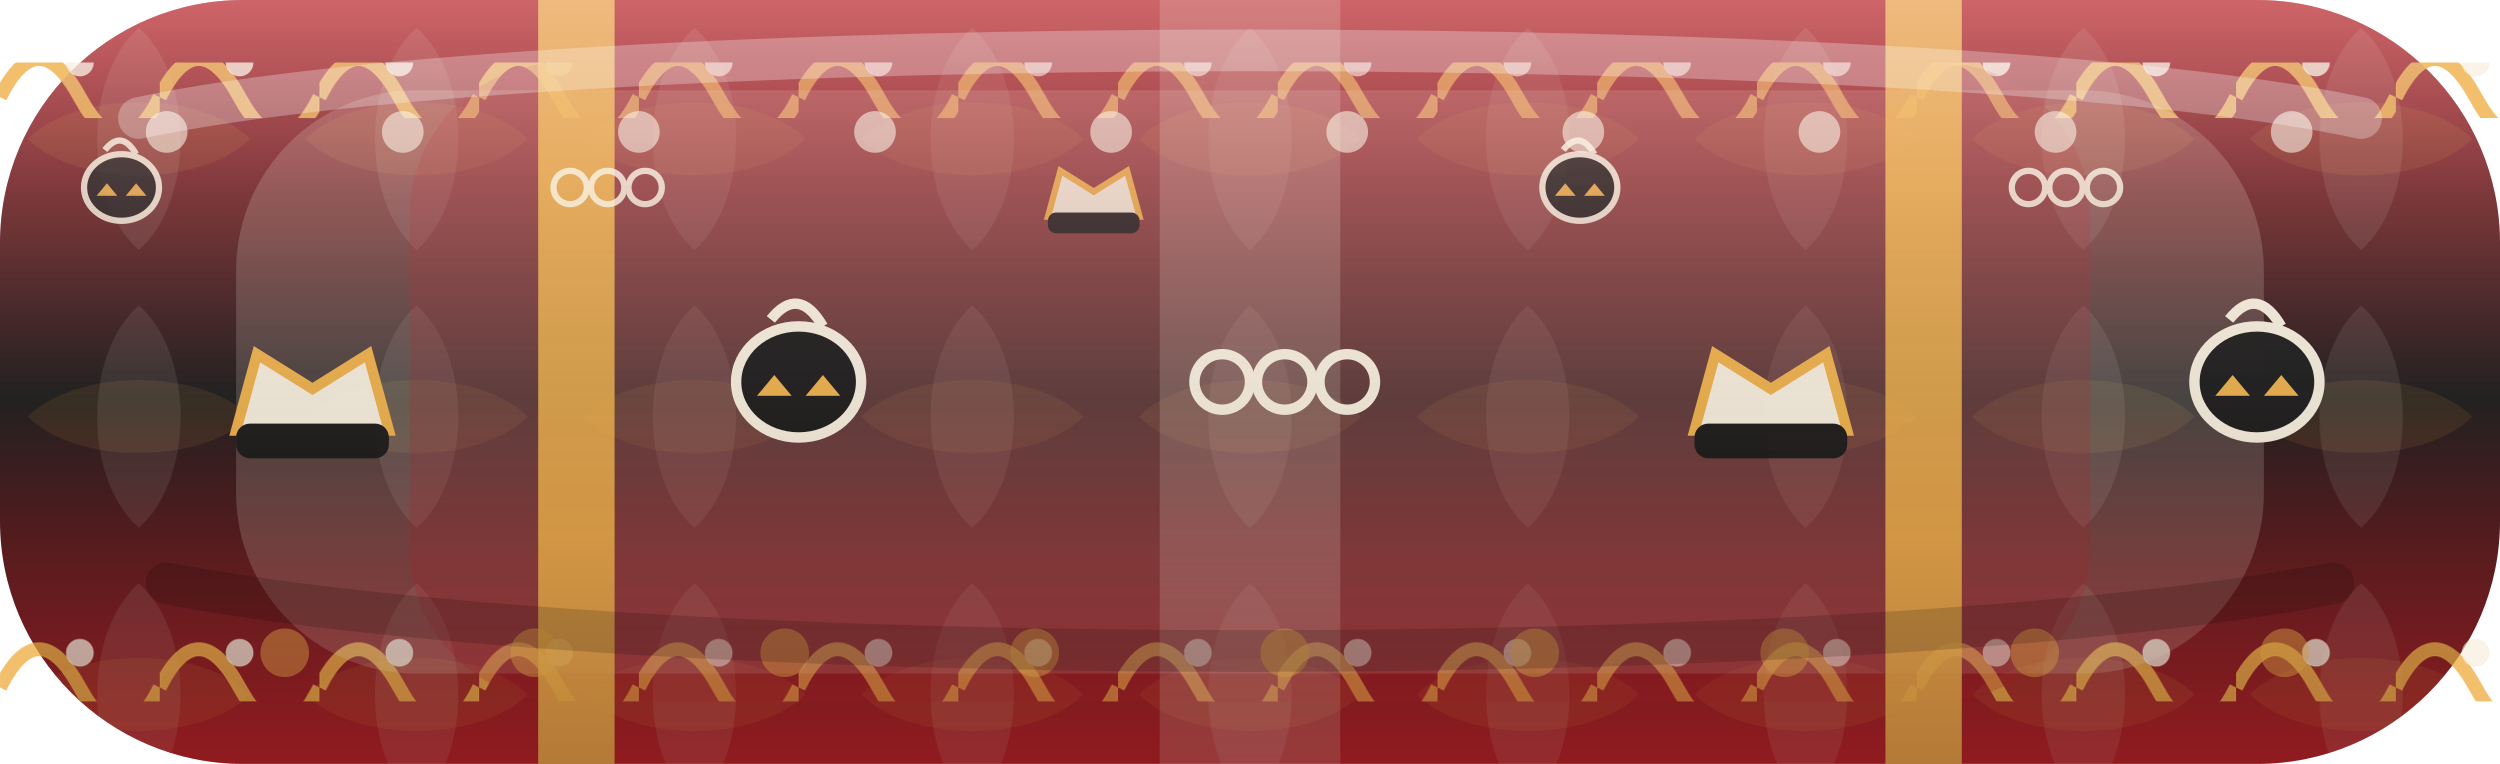
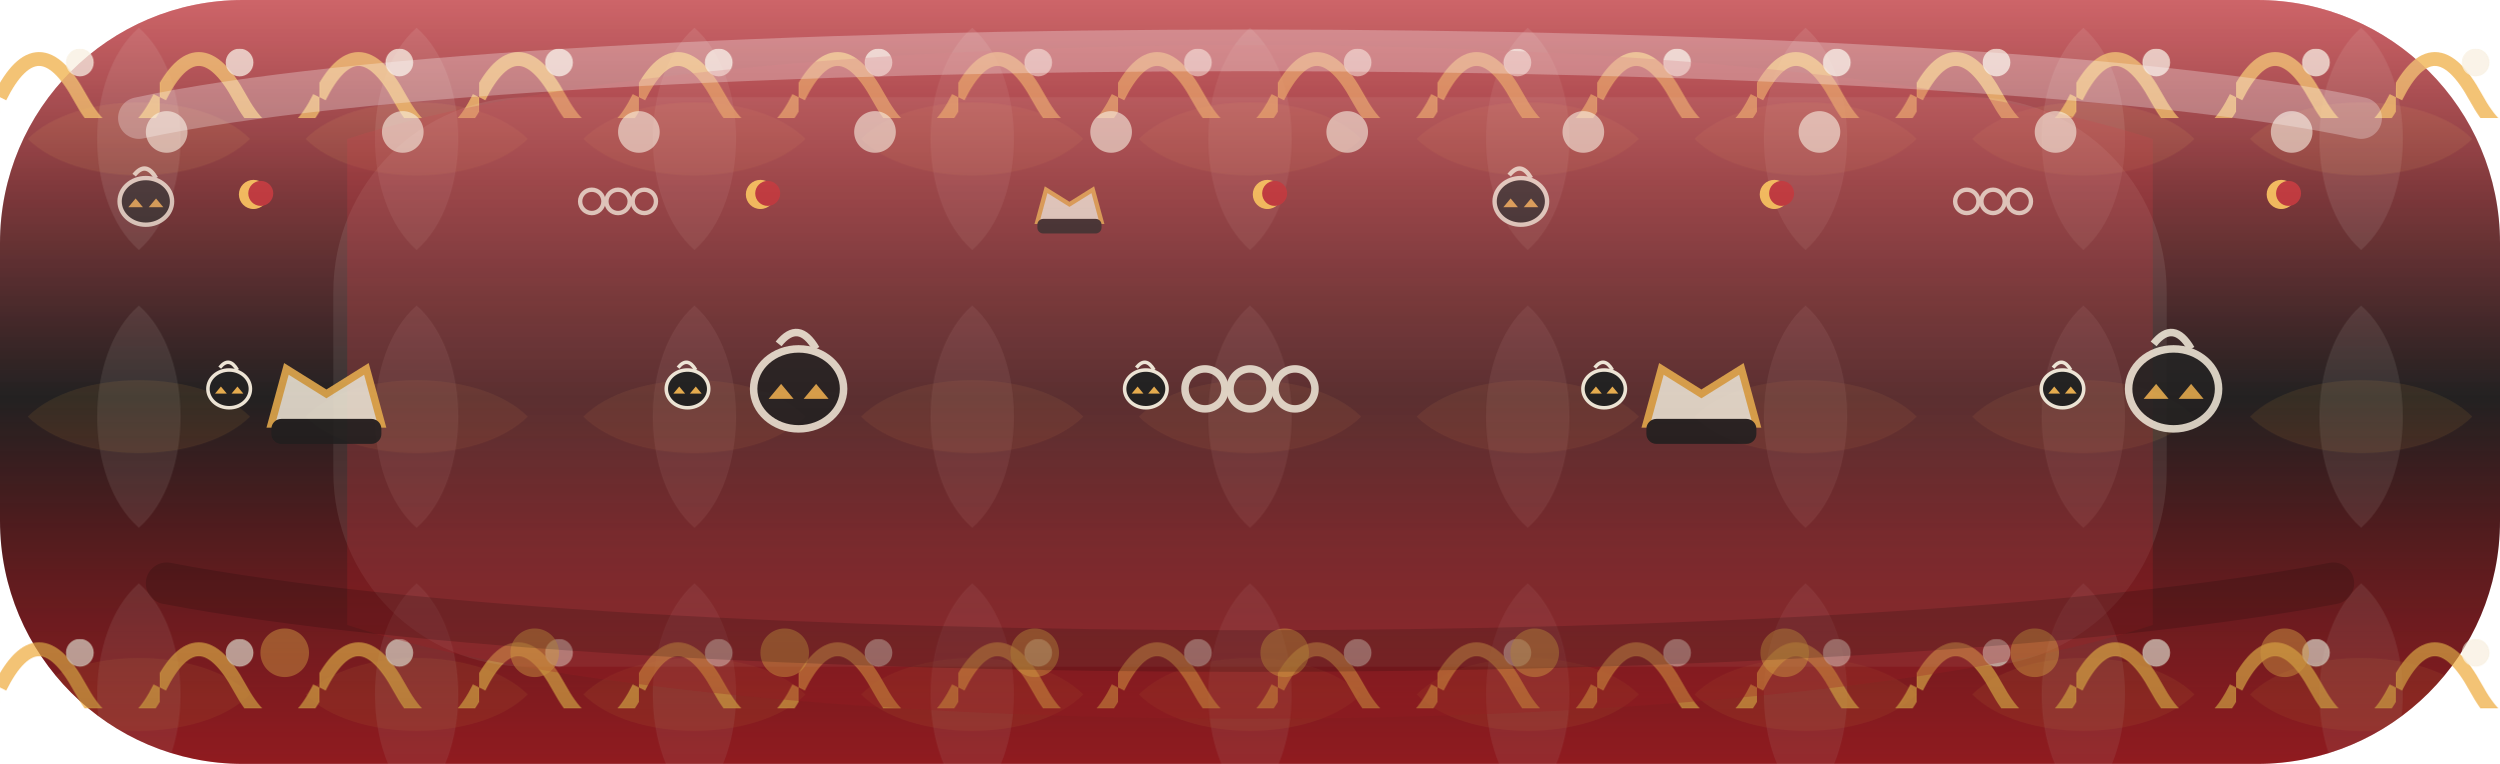
<svg xmlns="http://www.w3.org/2000/svg" width="720" height="220" viewBox="0 0 720 220">
  <defs>
    <linearGradient id="bg" x1="0" y1="0" x2="0" y2="1">
      <stop offset="0%" stop-color="#b82228" />
      <stop offset="52%" stop-color="#1d1b1b" />
      <stop offset="100%" stop-color="#b82228" />
    </linearGradient>
    <linearGradient id="satin" x1="0" y1="0" x2="0" y2="1">
      <stop offset="0%" stop-color="rgba(255,255,255,0.30)" />
      <stop offset="24%" stop-color="rgba(255,255,255,0.12)" />
      <stop offset="70%" stop-color="rgba(0,0,0,0.06)" />
      <stop offset="100%" stop-color="rgba(0,0,0,0.22)" />
    </linearGradient>
    <pattern id="brocade-halloween4" width="80" height="80" patternUnits="userSpaceOnUse">
      <path d="M 40 8 C 56 22, 56 58, 40 72 C 24 58, 24 22, 40 8 Z" fill="#f8efde" opacity="0.10" />
      <path d="M 8 40 C 22 26, 58 26, 72 40 C 58 54, 22 54, 8 40 Z" fill="#f0b14b" opacity="0.10" />
    </pattern>
    <pattern id="trim-halloween4" width="46" height="34" patternUnits="userSpaceOnUse">
      <path d="M 0 28 Q 11 6 23 28 T 46 28" stroke="#f0b14b" stroke-width="4" fill="none" opacity="0.85" />
      <circle cx="23" cy="18" r="4" fill="#f8efde" opacity="0.8" />
    </pattern>
  </defs>
  <rect width="720" height="220" rx="70" fill="url(#bg)" />
  <rect x="0" y="0" width="720" height="220" rx="70" fill="url(#brocade-halloween4)" />
-   <rect x="0" y="18" width="720" height="24" fill="url(#trim-halloween4)" opacity="0.95" />
-   <rect x="0" y="178" width="720" height="24" fill="url(#trim-halloween4)" opacity="0.95" />
-   <rect x="68" y="26" width="584" height="168" rx="52" fill="#f8efde" opacity="0.18" />
-   <rect x="118" y="18" width="484" height="184" rx="44" fill="#b82228" opacity="0.22" />
-   <rect x="155" y="0" width="22" height="220" fill="#f0b14b" opacity="0.85" />
-   <rect x="543" y="0" width="22" height="220" fill="#f0b14b" opacity="0.85" />
-   <rect x="334" y="0" width="52" height="220" fill="#f8efde" opacity="0.18" />
-   <g opacity="0.98">
-     <g transform="translate(90 110)">
-       <path d="M -22 14 L -16 -8 L 0 2 L 16 -8 L 22 14 Z" fill="#f8efde" stroke="#f0b14b" stroke-width="3" />
-       <rect x="-22" y="12" width="44" height="10" rx="4" fill="#1d1b1b" />
+   <rect x="0" y="14" width="720" height="22" fill="url(#trim-halloween4)" opacity="0.90" />
+   <rect x="0" y="184" width="720" height="22" fill="url(#trim-halloween4)" opacity="0.90" />
+   <rect x="96" y="28" width="528" height="164" rx="56" fill="#f8efde" opacity="0.10" />
+   <path d="M 100 40 C 210 4, 510 4, 620 40 L 620 180 C 510 216, 210 216, 100 180 Z" fill="#b82228" opacity="0.30" />
+   <g transform="translate(66 112)">
+     <ellipse rx="6.12" ry="5.44" fill="#1d1b1b" stroke="#f8efde" stroke-width="1.02" />
+     <path d="M -2.72 -6.12 Q 0 -9.52 2.38 -5.44" stroke="#f8efde" stroke-width="1.02" fill="none" />
+     <path d="M -2.38 -0.68 L -0.68 1.36 L -4.08 1.36 Z M 2.38 -0.68 L 0.68 1.36 L 4.08 1.36 Z" fill="#f0b14b" />
+   </g>
+   <g transform="translate(198 112)">
+     <ellipse rx="6.12" ry="5.44" fill="#1d1b1b" stroke="#f8efde" stroke-width="1.02" />
+     <path d="M -2.72 -6.12 Q 0 -9.52 2.38 -5.44" stroke="#f8efde" stroke-width="1.02" fill="none" />
+     <path d="M -2.38 -0.68 L -0.68 1.36 L -4.08 1.36 Z M 2.38 -0.68 L 0.68 1.36 L 4.08 1.36 Z" fill="#f0b14b" />
+   </g>
+   <g transform="translate(330 112)">
+     <ellipse rx="6.12" ry="5.44" fill="#1d1b1b" stroke="#f8efde" stroke-width="1.02" />
+     <path d="M -2.72 -6.12 Q 0 -9.52 2.38 -5.44" stroke="#f8efde" stroke-width="1.02" fill="none" />
+     <path d="M -2.38 -0.68 L -0.68 1.36 L -4.08 1.36 Z M 2.38 -0.68 L 0.68 1.36 L 4.08 1.36 Z" fill="#f0b14b" />
+   </g>
+   <g transform="translate(462 112)">
+     <ellipse rx="6.12" ry="5.44" fill="#1d1b1b" stroke="#f8efde" stroke-width="1.02" />
+     <path d="M -2.72 -6.12 Q 0 -9.52 2.38 -5.44" stroke="#f8efde" stroke-width="1.02" fill="none" />
+     <path d="M -2.38 -0.68 L -0.68 1.36 L -4.08 1.36 Z M 2.38 -0.68 L 0.68 1.36 L 4.08 1.36 Z" fill="#f0b14b" />
+   </g>
+   <g transform="translate(594 112)">
+     <ellipse rx="6.12" ry="5.44" fill="#1d1b1b" stroke="#f8efde" stroke-width="1.02" />
+     <path d="M -2.72 -6.12 Q 0 -9.52 2.38 -5.44" stroke="#f8efde" stroke-width="1.02" fill="none" />
+     <path d="M -2.38 -0.68 L -0.68 1.36 L -4.08 1.36 Z M 2.38 -0.68 L 0.68 1.36 L 4.08 1.36 Z" fill="#f0b14b" />
+   </g>
+   <g transform="translate(73 56)">
+     <circle r="4.2" fill="#f0b14b" />
+     <circle cx="2.1" cy="-0.3" r="3.6" fill="#b82228" />
+   </g>
+   <g transform="translate(219 56)">
+     <circle r="4.2" fill="#f0b14b" />
+     <circle cx="2.1" cy="-0.3" r="3.6" fill="#b82228" />
+   </g>
+   <g transform="translate(365 56)">
+     <circle r="4.2" fill="#f0b14b" />
+     <circle cx="2.1" cy="-0.3" r="3.6" fill="#b82228" />
+   </g>
+   <g transform="translate(511 56)">
+     <circle r="4.2" fill="#f0b14b" />
+     <circle cx="2.1" cy="-0.3" r="3.6" fill="#b82228" />
+   </g>
+   <g transform="translate(657 56)">
+     <circle r="4.2" fill="#f0b14b" />
+     <circle cx="2.1" cy="-0.3" r="3.6" fill="#b82228" />
+   </g>
+   <g opacity="0.74">
+     <g transform="translate(42 58)">
+       <ellipse rx="7.56" ry="6.72" fill="#1d1b1b" stroke="#f8efde" stroke-width="1.26" />
+       <path d="M -3.36 -7.56 Q 0 -11.76 2.94 -6.72" stroke="#f8efde" stroke-width="1.26" fill="none" />
+       <path d="M -2.94 -0.84 L -0.84 1.68 L -5.04 1.68 Z M 2.94 -0.84 L 0.84 1.68 L 5.04 1.68 Z" fill="#f0b14b" />
    </g>
-     <g transform="translate(230 110)">
-       <ellipse rx="18" ry="16" fill="#1d1b1b" stroke="#f8efde" stroke-width="3" />
-       <path d="M -8 -18 Q 0 -28 7 -16" stroke="#f8efde" stroke-width="3" fill="none" />
-       <path d="M -7 -2 L -2 4 L -12 4 Z M 7 -2 L 2 4 L 12 4 Z" fill="#f0b14b" />
+     <g transform="translate(178 58)">
+       <circle cx="-7.56" cy="0" r="3.36" fill="none" stroke="#f8efde" stroke-width="1.26" />
+       <circle cx="0" cy="0" r="3.36" fill="none" stroke="#f8efde" stroke-width="1.26" />
+       <circle cx="7.56" cy="0" r="3.36" fill="none" stroke="#f8efde" stroke-width="1.26" />
    </g>
-     <g transform="translate(370 110)">
-       <circle cx="-18" cy="0" r="8" fill="none" stroke="#f8efde" stroke-width="3" />
-       <circle cx="0" cy="0" r="8" fill="none" stroke="#f8efde" stroke-width="3" />
-       <circle cx="18" cy="0" r="8" fill="none" stroke="#f8efde" stroke-width="3" />
+     <g transform="translate(308 58)">
+       <path d="M -9.24 5.88 L -6.72 -3.36 L 0 0.84 L 6.72 -3.36 L 9.24 5.88 Z" fill="#f8efde" stroke="#f0b14b" stroke-width="1.26" />
+       <rect x="-9.24" y="5.04" width="18.48" height="4.2" rx="1.68" fill="#1d1b1b" />
    </g>
-     <g transform="translate(510 110)">
-       <path d="M -22 14 L -16 -8 L 0 2 L 16 -8 L 22 14 Z" fill="#f8efde" stroke="#f0b14b" stroke-width="3" />
-       <rect x="-22" y="12" width="44" height="10" rx="4" fill="#1d1b1b" />
+     <g transform="translate(438 58)">
+       <ellipse rx="7.56" ry="6.72" fill="#1d1b1b" stroke="#f8efde" stroke-width="1.26" />
+       <path d="M -3.36 -7.56 Q 0 -11.76 2.94 -6.72" stroke="#f8efde" stroke-width="1.26" fill="none" />
+       <path d="M -2.94 -0.84 L -0.84 1.68 L -5.04 1.68 Z M 2.94 -0.84 L 0.84 1.68 L 5.04 1.68 Z" fill="#f0b14b" />
    </g>
-     <g transform="translate(650 110)">
-       <ellipse rx="18" ry="16" fill="#1d1b1b" stroke="#f8efde" stroke-width="3" />
-       <path d="M -8 -18 Q 0 -28 7 -16" stroke="#f8efde" stroke-width="3" fill="none" />
-       <path d="M -7 -2 L -2 4 L -12 4 Z M 7 -2 L 2 4 L 12 4 Z" fill="#f0b14b" />
+     <g transform="translate(574 58)">
+       <circle cx="-7.56" cy="0" r="3.36" fill="none" stroke="#f8efde" stroke-width="1.26" />
+       <circle cx="0" cy="0" r="3.36" fill="none" stroke="#f8efde" stroke-width="1.26" />
+       <circle cx="7.56" cy="0" r="3.36" fill="none" stroke="#f8efde" stroke-width="1.26" />
    </g>
  </g>
-   <g opacity="0.82">
-     <g transform="translate(35 54)">
-       <ellipse rx="10.8" ry="9.6" fill="#1d1b1b" stroke="#f8efde" stroke-width="1.8" />
-       <path d="M -4.8 -10.8 Q 0 -16.8 4.2 -9.6" stroke="#f8efde" stroke-width="1.8" fill="none" />
-       <path d="M -4.2 -1.2 L -1.2 2.4 L -7.2 2.4 Z M 4.2 -1.2 L 1.2 2.4 L 7.2 2.4 Z" fill="#f0b14b" />
+   <g opacity="0.88">
+     <g transform="translate(94 112)">
+       <path d="M -15.84 10.08 L -11.52 -5.76 L 0 1.44 L 11.52 -5.76 L 15.84 10.08 Z" fill="#f8efde" stroke="#f0b14b" stroke-width="2.16" />
+       <rect x="-15.84" y="8.64" width="31.68" height="7.2" rx="2.88" fill="#1d1b1b" />
    </g>
-     <g transform="translate(175 54)">
-       <circle cx="-10.8" cy="0" r="4.8" fill="none" stroke="#f8efde" stroke-width="1.8" />
-       <circle cx="0" cy="0" r="4.8" fill="none" stroke="#f8efde" stroke-width="1.8" />
-       <circle cx="10.8" cy="0" r="4.8" fill="none" stroke="#f8efde" stroke-width="1.8" />
+     <g transform="translate(230 112)">
+       <ellipse rx="12.96" ry="11.52" fill="#1d1b1b" stroke="#f8efde" stroke-width="2.16" />
+       <path d="M -5.76 -12.96 Q 0 -20.16 5.04 -11.52" stroke="#f8efde" stroke-width="2.16" fill="none" />
+       <path d="M -5.04 -1.44 L -1.44 2.88 L -8.64 2.88 Z M 5.04 -1.44 L 1.44 2.88 L 8.64 2.88 Z" fill="#f0b14b" />
    </g>
-     <g transform="translate(315 54)">
-       <path d="M -13.2 8.4 L -9.6 -4.8 L 0 1.2 L 9.6 -4.8 L 13.2 8.4 Z" fill="#f8efde" stroke="#f0b14b" stroke-width="1.8" />
-       <rect x="-13.2" y="7.2" width="26.4" height="6" rx="2.4" fill="#1d1b1b" />
+     <g transform="translate(360 112)">
+       <circle cx="-12.96" cy="0" r="5.76" fill="none" stroke="#f8efde" stroke-width="2.16" />
+       <circle cx="0" cy="0" r="5.76" fill="none" stroke="#f8efde" stroke-width="2.16" />
+       <circle cx="12.96" cy="0" r="5.76" fill="none" stroke="#f8efde" stroke-width="2.16" />
    </g>
-     <g transform="translate(455 54)">
-       <ellipse rx="10.8" ry="9.6" fill="#1d1b1b" stroke="#f8efde" stroke-width="1.8" />
-       <path d="M -4.8 -10.8 Q 0 -16.8 4.2 -9.6" stroke="#f8efde" stroke-width="1.8" fill="none" />
-       <path d="M -4.2 -1.2 L -1.2 2.4 L -7.2 2.4 Z M 4.2 -1.2 L 1.2 2.4 L 7.2 2.4 Z" fill="#f0b14b" />
+     <g transform="translate(490 112)">
+       <path d="M -15.84 10.08 L -11.52 -5.76 L 0 1.44 L 11.52 -5.76 L 15.84 10.08 Z" fill="#f8efde" stroke="#f0b14b" stroke-width="2.16" />
+       <rect x="-15.84" y="8.64" width="31.68" height="7.2" rx="2.88" fill="#1d1b1b" />
    </g>
-     <g transform="translate(595 54)">
-       <circle cx="-10.8" cy="0" r="4.8" fill="none" stroke="#f8efde" stroke-width="1.8" />
-       <circle cx="0" cy="0" r="4.8" fill="none" stroke="#f8efde" stroke-width="1.8" />
-       <circle cx="10.8" cy="0" r="4.8" fill="none" stroke="#f8efde" stroke-width="1.8" />
+     <g transform="translate(626 112)">
+       <ellipse rx="12.96" ry="11.52" fill="#1d1b1b" stroke="#f8efde" stroke-width="2.16" />
+       <path d="M -5.76 -12.96 Q 0 -20.16 5.04 -11.52" stroke="#f8efde" stroke-width="2.16" fill="none" />
+       <path d="M -5.04 -1.44 L -1.44 2.88 L -8.64 2.88 Z M 5.04 -1.44 L 1.44 2.88 L 8.64 2.88 Z" fill="#f0b14b" />
    </g>
  </g>
  <g opacity="0.82">
    <circle cx="48" cy="38" r="6" fill="#f8efde" opacity="0.72" />
    <circle cx="116" cy="38" r="6" fill="#f8efde" opacity="0.72" />
    <circle cx="184" cy="38" r="6" fill="#f8efde" opacity="0.72" />
    <circle cx="252" cy="38" r="6" fill="#f8efde" opacity="0.72" />
    <circle cx="320" cy="38" r="6" fill="#f8efde" opacity="0.72" />
    <circle cx="388" cy="38" r="6" fill="#f8efde" opacity="0.72" />
    <circle cx="456" cy="38" r="6" fill="#f8efde" opacity="0.72" />
    <circle cx="524" cy="38" r="6" fill="#f8efde" opacity="0.72" />
    <circle cx="592" cy="38" r="6" fill="#f8efde" opacity="0.72" />
    <circle cx="660" cy="38" r="6" fill="#f8efde" opacity="0.72" />
  </g>
  <g opacity="0.72">
    <circle cx="82" cy="188" r="7" fill="#f0b14b" opacity="0.65" />
    <circle cx="154" cy="188" r="7" fill="#f0b14b" opacity="0.65" />
    <circle cx="226" cy="188" r="7" fill="#f0b14b" opacity="0.65" />
    <circle cx="298" cy="188" r="7" fill="#f0b14b" opacity="0.65" />
    <circle cx="370" cy="188" r="7" fill="#f0b14b" opacity="0.65" />
    <circle cx="442" cy="188" r="7" fill="#f0b14b" opacity="0.65" />
    <circle cx="514" cy="188" r="7" fill="#f0b14b" opacity="0.65" />
    <circle cx="586" cy="188" r="7" fill="#f0b14b" opacity="0.65" />
    <circle cx="658" cy="188" r="7" fill="#f0b14b" opacity="0.65" />
  </g>
  <rect x="0" y="0" width="720" height="220" rx="70" fill="url(#satin)" />
  <path d="M 40 34 C 160 8, 560 8, 680 34" stroke="rgba(255,255,255,0.28)" stroke-width="12" stroke-linecap="round" fill="none" />
  <path d="M 48 168 C 184 194, 536 194, 672 168" stroke="rgba(0,0,0,0.16)" stroke-width="12" stroke-linecap="round" fill="none" />
</svg>
